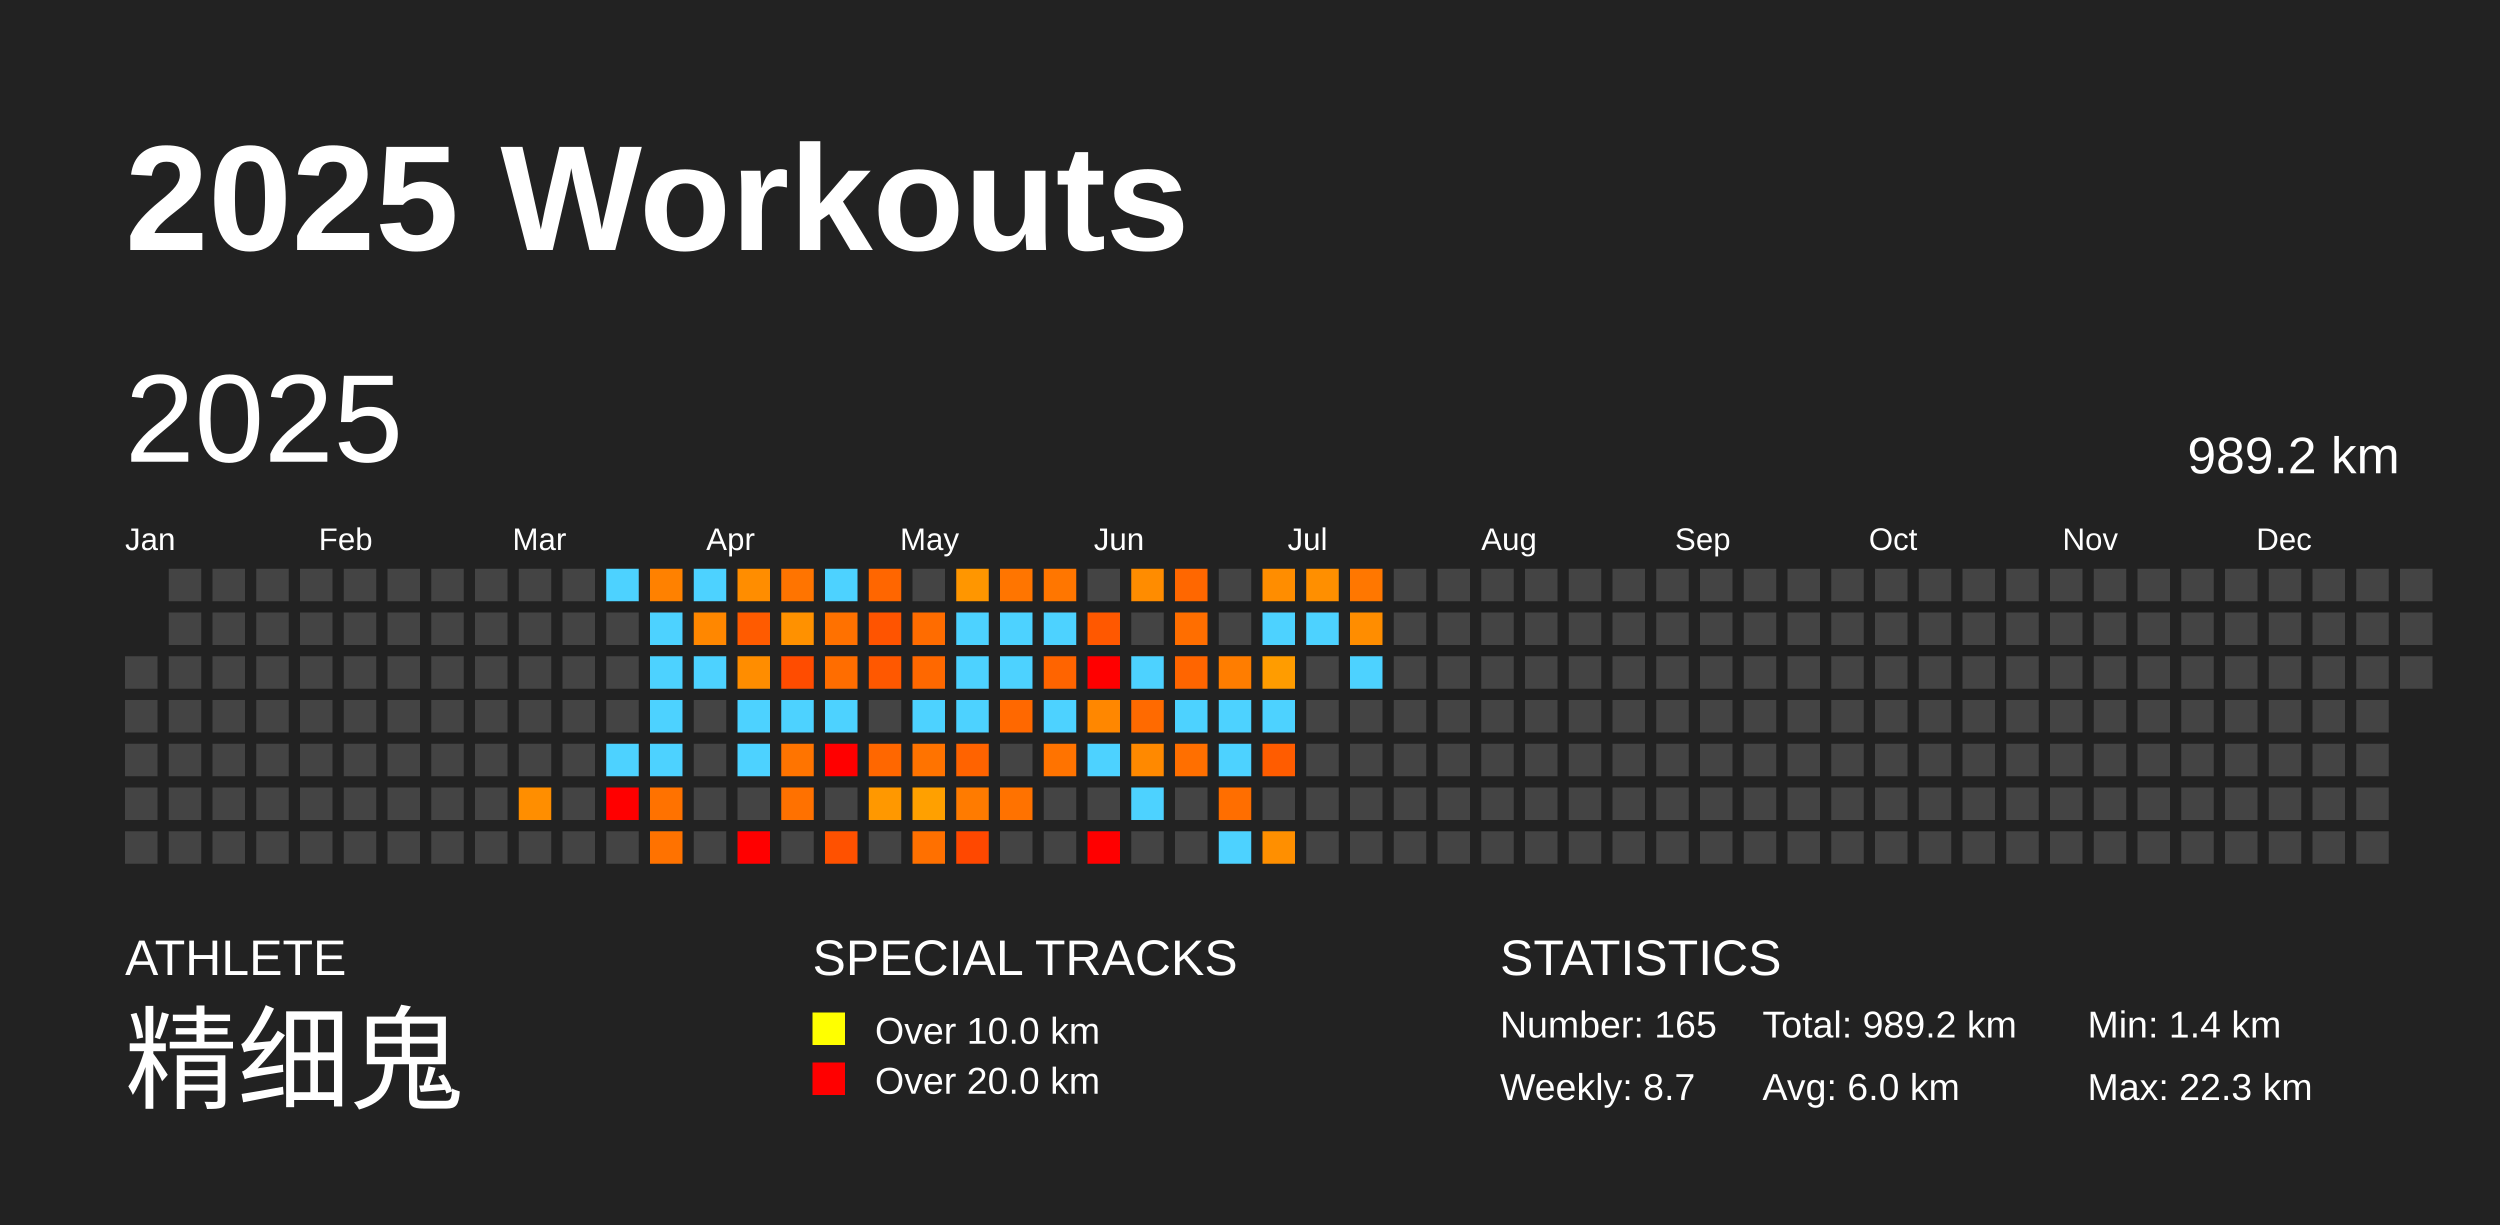
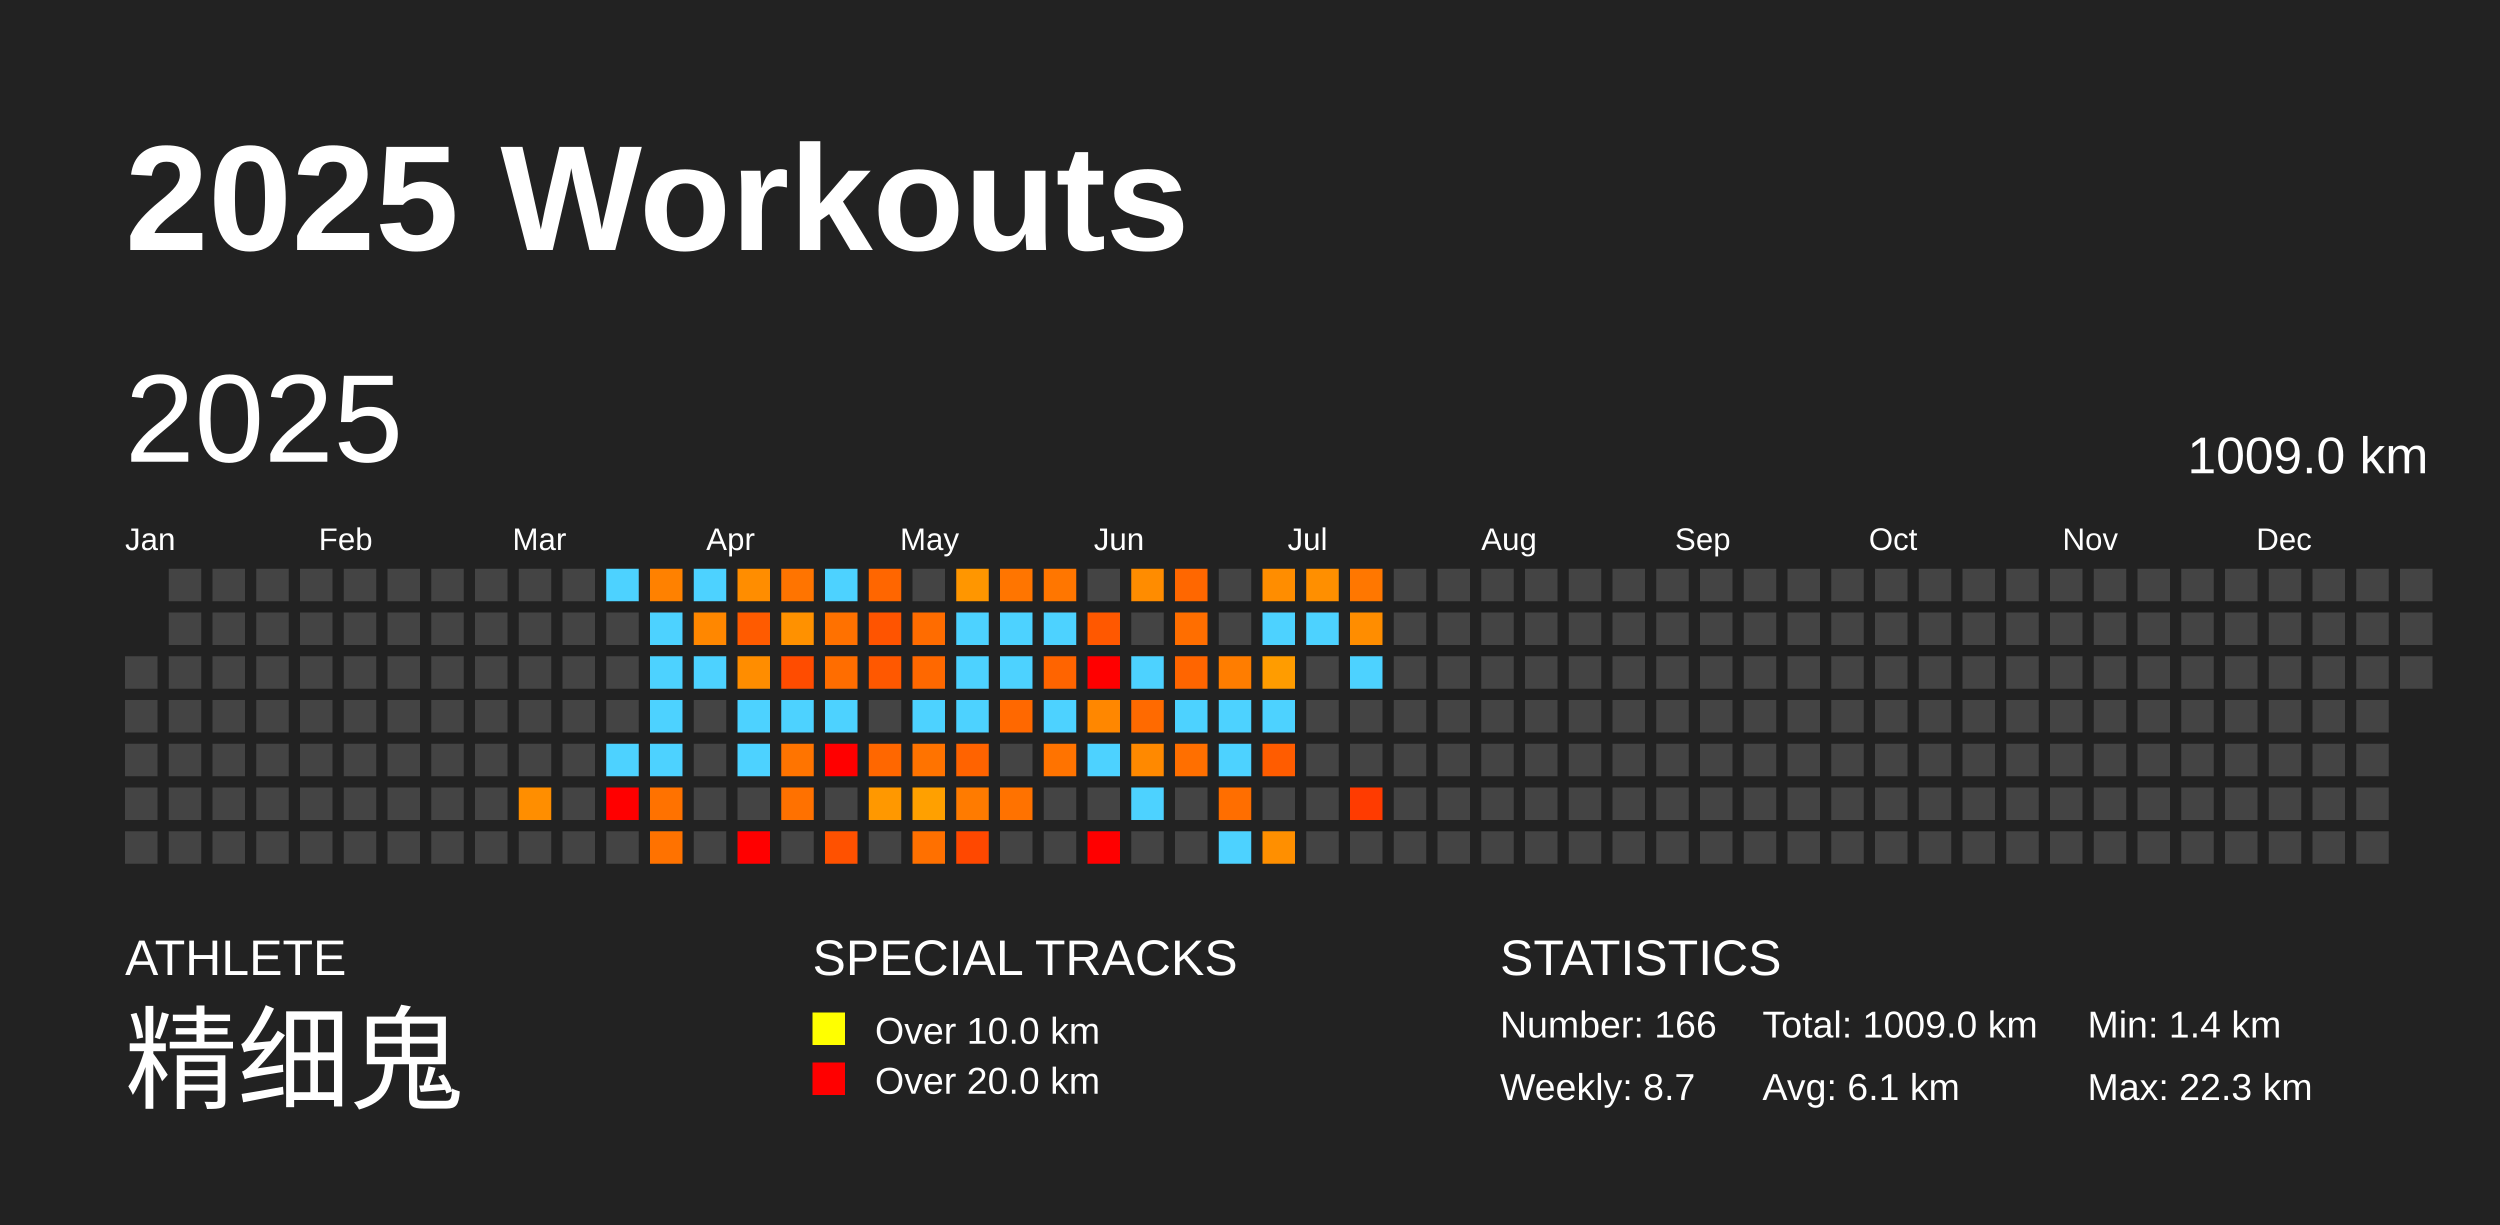
<svg xmlns="http://www.w3.org/2000/svg" baseProfile="full" height="98mm" version="1.1" viewBox="0,0,200,98" width="200mm">
  <defs />
  <rect fill="#222222" height="98" width="200" x="0" y="0" />
  <text fill="#FFFFFF" style="font-size:12px; font-family:Arial; font-weight:bold;" x="10" y="20">2025 Workouts</text>
  <text fill="#FFFFFF" style="font-size:4px; font-family:Arial" x="10" y="78">ATHLETE</text>
  <text fill="#FFFFFF" style="font-size:9px; font-family:Arial" x="10" y="88">精细鬼</text>
  <text fill="#FFFFFF" style="font-size:4px; font-family:Arial" x="65" y="78">SPECIAL TRACKS</text>
  <rect fill="yellow" height="2.6" width="2.6" x="65" y="81" />
  <text fill="#FFFFFF" style="font-size:3px; font-family:Arial" x="70" y="83.5">Over 10.0 km</text>
  <rect fill="red" height="2.6" width="2.6" x="65" y="85" />
  <text fill="#FFFFFF" style="font-size:3px; font-family:Arial" x="70" y="87.5">Over 20.0 km</text>
  <text fill="#FFFFFF" style="font-size:4px; font-family:Arial" x="120" y="78">STATISTICS</text>
-   <text fill="#FFFFFF" style="font-size:3px; font-family:Arial" x="120" y="83">Number: 165</text>
+   <text fill="#FFFFFF" style="font-size:3px; font-family:Arial" x="120" y="83">Number: 166</text>
  <text fill="#FFFFFF" style="font-size:3px; font-family:Arial" x="120" y="88">Weekly: 8.7</text>
-   <text fill="#FFFFFF" style="font-size:3px; font-family:Arial" x="141" y="83">Total: 989.2 km</text>
-   <text fill="#FFFFFF" style="font-size:3px; font-family:Arial" x="141" y="88">Avg: 6.0 km</text>
+   <text fill="#FFFFFF" style="font-size:3px; font-family:Arial" x="141" y="83">Total: 1009.0 km</text>
+   <text fill="#FFFFFF" style="font-size:3px; font-family:Arial" x="141" y="88">Avg: 6.1 km</text>
  <text fill="#FFFFFF" style="font-size:3px; font-family:Arial" x="167" y="83">Min: 1.4 km</text>
  <text fill="#FFFFFF" style="font-size:3px; font-family:Arial" x="167" y="88">Max: 22.3 km</text>
  <text dominant-baseline="hanging" fill="#FFFFFF" style="font-size:10.0px; font-family:Arial;" x="10" y="30">2025</text>
-   <text dominant-baseline="hanging" fill="#FFFFFF" style="font-size:4.125px; font-family:Arial;" x="175" y="35">989.2 km</text>
+   <text dominant-baseline="hanging" fill="#FFFFFF" style="font-size:4.125px; font-family:Arial;" x="175" y="35">1009.0 km</text>
  <text fill="#FFFFFF" style="font-size:2.5px; font-family:Arial" x="10.0" y="44">Jan</text>
  <text fill="#FFFFFF" style="font-size:2.5px; font-family:Arial" x="25.5" y="44">Feb</text>
  <text fill="#FFFFFF" style="font-size:2.5px; font-family:Arial" x="41.0" y="44">Mar</text>
  <text fill="#FFFFFF" style="font-size:2.5px; font-family:Arial" x="56.5" y="44">Apr</text>
  <text fill="#FFFFFF" style="font-size:2.5px; font-family:Arial" x="72.0" y="44">May</text>
  <text fill="#FFFFFF" style="font-size:2.5px; font-family:Arial" x="87.5" y="44">Jun</text>
  <text fill="#FFFFFF" style="font-size:2.5px; font-family:Arial" x="103.0" y="44">Jul</text>
  <text fill="#FFFFFF" style="font-size:2.5px; font-family:Arial" x="118.5" y="44">Aug</text>
  <text fill="#FFFFFF" style="font-size:2.5px; font-family:Arial" x="134.0" y="44">Sep</text>
  <text fill="#FFFFFF" style="font-size:2.5px; font-family:Arial" x="149.5" y="44">Oct</text>
  <text fill="#FFFFFF" style="font-size:2.5px; font-family:Arial" x="165.0" y="44">Nov</text>
  <text fill="#FFFFFF" style="font-size:2.5px; font-family:Arial" x="180.5" y="44">Dec</text>
  <rect fill="#444444" height="2.6" width="2.6" x="10.0" y="52.5" />
  <rect fill="#444444" height="2.6" width="2.6" x="10.0" y="56.0" />
  <rect fill="#444444" height="2.6" width="2.6" x="10.0" y="59.5" />
  <rect fill="#444444" height="2.6" width="2.6" x="10.0" y="63.0" />
  <rect fill="#444444" height="2.6" width="2.6" x="10.0" y="66.5" />
  <rect fill="#444444" height="2.6" width="2.6" x="13.5" y="45.5" />
  <rect fill="#444444" height="2.6" width="2.6" x="13.5" y="49.0" />
  <rect fill="#444444" height="2.6" width="2.6" x="13.5" y="52.5" />
  <rect fill="#444444" height="2.6" width="2.6" x="13.5" y="56.0" />
  <rect fill="#444444" height="2.6" width="2.6" x="13.5" y="59.5" />
  <rect fill="#444444" height="2.6" width="2.6" x="13.5" y="63.0" />
  <rect fill="#444444" height="2.6" width="2.6" x="13.5" y="66.5" />
  <rect fill="#444444" height="2.6" width="2.6" x="17.0" y="45.5" />
  <rect fill="#444444" height="2.6" width="2.6" x="17.0" y="49.0" />
  <rect fill="#444444" height="2.6" width="2.6" x="17.0" y="52.5" />
  <rect fill="#444444" height="2.6" width="2.6" x="17.0" y="56.0" />
  <rect fill="#444444" height="2.6" width="2.6" x="17.0" y="59.5" />
  <rect fill="#444444" height="2.6" width="2.6" x="17.0" y="63.0" />
  <rect fill="#444444" height="2.6" width="2.6" x="17.0" y="66.5" />
  <rect fill="#444444" height="2.6" width="2.6" x="20.5" y="45.5" />
  <rect fill="#444444" height="2.6" width="2.6" x="20.5" y="49.0" />
  <rect fill="#444444" height="2.6" width="2.6" x="20.5" y="52.5" />
  <rect fill="#444444" height="2.6" width="2.6" x="20.5" y="56.0" />
  <rect fill="#444444" height="2.6" width="2.6" x="20.5" y="59.5" />
  <rect fill="#444444" height="2.6" width="2.6" x="20.5" y="63.0" />
  <rect fill="#444444" height="2.6" width="2.6" x="20.5" y="66.5" />
  <rect fill="#444444" height="2.6" width="2.6" x="24.0" y="45.5" />
  <rect fill="#444444" height="2.6" width="2.6" x="24.0" y="49.0" />
  <rect fill="#444444" height="2.6" width="2.6" x="24.0" y="52.5" />
  <rect fill="#444444" height="2.6" width="2.6" x="24.0" y="56.0" />
  <rect fill="#444444" height="2.6" width="2.6" x="24.0" y="59.5" />
  <rect fill="#444444" height="2.6" width="2.6" x="24.0" y="63.0" />
  <rect fill="#444444" height="2.6" width="2.6" x="24.0" y="66.5" />
  <rect fill="#444444" height="2.6" width="2.6" x="27.5" y="45.5" />
  <rect fill="#444444" height="2.6" width="2.6" x="27.5" y="49.0" />
  <rect fill="#444444" height="2.6" width="2.6" x="27.5" y="52.5" />
  <rect fill="#444444" height="2.6" width="2.6" x="27.5" y="56.0" />
  <rect fill="#444444" height="2.6" width="2.6" x="27.5" y="59.5" />
  <rect fill="#444444" height="2.6" width="2.6" x="27.5" y="63.0" />
  <rect fill="#444444" height="2.6" width="2.6" x="27.5" y="66.5" />
  <rect fill="#444444" height="2.6" width="2.6" x="31.0" y="45.5" />
  <rect fill="#444444" height="2.6" width="2.6" x="31.0" y="49.0" />
  <rect fill="#444444" height="2.6" width="2.6" x="31.0" y="52.5" />
  <rect fill="#444444" height="2.6" width="2.6" x="31.0" y="56.0" />
  <rect fill="#444444" height="2.6" width="2.6" x="31.0" y="59.5" />
  <rect fill="#444444" height="2.6" width="2.6" x="31.0" y="63.0" />
  <rect fill="#444444" height="2.6" width="2.6" x="31.0" y="66.5" />
  <rect fill="#444444" height="2.6" width="2.6" x="34.5" y="45.5" />
  <rect fill="#444444" height="2.6" width="2.6" x="34.5" y="49.0" />
  <rect fill="#444444" height="2.6" width="2.6" x="34.5" y="52.5" />
  <rect fill="#444444" height="2.6" width="2.6" x="34.5" y="56.0" />
  <rect fill="#444444" height="2.6" width="2.6" x="34.5" y="59.5" />
  <rect fill="#444444" height="2.6" width="2.6" x="34.5" y="63.0" />
  <rect fill="#444444" height="2.6" width="2.6" x="34.5" y="66.5" />
  <rect fill="#444444" height="2.6" width="2.6" x="38.0" y="45.5" />
  <rect fill="#444444" height="2.6" width="2.6" x="38.0" y="49.0" />
  <rect fill="#444444" height="2.6" width="2.6" x="38.0" y="52.5" />
  <rect fill="#444444" height="2.6" width="2.6" x="38.0" y="56.0" />
  <rect fill="#444444" height="2.6" width="2.6" x="38.0" y="59.5" />
  <rect fill="#444444" height="2.6" width="2.6" x="38.0" y="63.0" />
  <rect fill="#444444" height="2.6" width="2.6" x="38.0" y="66.5" />
  <rect fill="#444444" height="2.6" width="2.6" x="41.5" y="45.5" />
  <rect fill="#444444" height="2.6" width="2.6" x="41.5" y="49.0" />
  <rect fill="#444444" height="2.6" width="2.6" x="41.5" y="52.5" />
  <rect fill="#444444" height="2.6" width="2.6" x="41.5" y="56.0" />
  <rect fill="#444444" height="2.6" width="2.6" x="41.5" y="59.5" />
  <rect fill="#ff8e00" height="2.6" width="2.6" x="41.5" y="63.0" />
  <rect fill="#444444" height="2.6" width="2.6" x="41.5" y="66.5" />
  <rect fill="#444444" height="2.6" width="2.6" x="45.0" y="45.5" />
  <rect fill="#444444" height="2.6" width="2.6" x="45.0" y="49.0" />
  <rect fill="#444444" height="2.6" width="2.6" x="45.0" y="52.5" />
  <rect fill="#444444" height="2.6" width="2.6" x="45.0" y="56.0" />
  <rect fill="#444444" height="2.6" width="2.6" x="45.0" y="59.5" />
  <rect fill="#444444" height="2.6" width="2.6" x="45.0" y="63.0" />
  <rect fill="#444444" height="2.6" width="2.6" x="45.0" y="66.5" />
  <rect fill="#4dd2ff" height="2.6" width="2.6" x="48.5" y="45.5" />
  <rect fill="#444444" height="2.6" width="2.6" x="48.5" y="49.0" />
  <rect fill="#444444" height="2.6" width="2.6" x="48.5" y="52.5" />
  <rect fill="#444444" height="2.6" width="2.6" x="48.5" y="56.0" />
  <rect fill="#4dd2ff" height="2.6" width="2.6" x="48.5" y="59.5" />
  <rect fill="red" height="2.6" width="2.6" x="48.5" y="63.0" />
  <rect fill="#444444" height="2.6" width="2.6" x="48.5" y="66.5" />
  <rect fill="#ff8100" height="2.6" width="2.6" x="52.0" y="45.5" />
  <rect fill="#4dd2ff" height="2.6" width="2.6" x="52.0" y="49.0" />
  <rect fill="#4dd2ff" height="2.6" width="2.6" x="52.0" y="52.5" />
  <rect fill="#4dd2ff" height="2.6" width="2.6" x="52.0" y="56.0" />
  <rect fill="#4dd2ff" height="2.6" width="2.6" x="52.0" y="59.5" />
  <rect fill="#ff7200" height="2.6" width="2.6" x="52.0" y="63.0" />
  <rect fill="#ff7200" height="2.6" width="2.6" x="52.0" y="66.5" />
  <rect fill="#4dd2ff" height="2.6" width="2.6" x="55.5" y="45.5" />
  <rect fill="#ff8700" height="2.6" width="2.6" x="55.5" y="49.0" />
  <rect fill="#4dd2ff" height="2.6" width="2.6" x="55.5" y="52.5" />
  <rect fill="#444444" height="2.6" width="2.6" x="55.5" y="56.0" />
  <rect fill="#444444" height="2.6" width="2.6" x="55.5" y="59.5" />
  <rect fill="#444444" height="2.6" width="2.6" x="55.5" y="63.0" />
  <rect fill="#444444" height="2.6" width="2.6" x="55.5" y="66.5" />
  <rect fill="#ff8d00" height="2.6" width="2.6" x="59.0" y="45.5" />
  <rect fill="#ff5b00" height="2.6" width="2.6" x="59.0" y="49.0" />
  <rect fill="#ff8d00" height="2.6" width="2.6" x="59.0" y="52.5" />
  <rect fill="#4dd2ff" height="2.6" width="2.6" x="59.0" y="56.0" />
  <rect fill="#4dd2ff" height="2.6" width="2.6" x="59.0" y="59.5" />
  <rect fill="#444444" height="2.6" width="2.6" x="59.0" y="63.0" />
  <rect fill="red" height="2.6" width="2.6" x="59.0" y="66.5" />
  <rect fill="#ff7400" height="2.6" width="2.6" x="62.5" y="45.5" />
  <rect fill="#ff9100" height="2.6" width="2.6" x="62.5" y="49.0" />
  <rect fill="#ff4c00" height="2.6" width="2.6" x="62.5" y="52.5" />
  <rect fill="#4dd2ff" height="2.6" width="2.6" x="62.5" y="56.0" />
  <rect fill="#ff7400" height="2.6" width="2.6" x="62.5" y="59.5" />
  <rect fill="#ff7100" height="2.6" width="2.6" x="62.5" y="63.0" />
  <rect fill="#444444" height="2.6" width="2.6" x="62.5" y="66.5" />
  <rect fill="#4dd2ff" height="2.6" width="2.6" x="66.0" y="45.5" />
  <rect fill="#ff7100" height="2.6" width="2.6" x="66.0" y="49.0" />
  <rect fill="#ff6d00" height="2.6" width="2.6" x="66.0" y="52.5" />
  <rect fill="#4dd2ff" height="2.6" width="2.6" x="66.0" y="56.0" />
  <rect fill="red" height="2.6" width="2.6" x="66.0" y="59.5" />
  <rect fill="#444444" height="2.6" width="2.6" x="66.0" y="63.0" />
  <rect fill="#ff5100" height="2.6" width="2.6" x="66.0" y="66.5" />
  <rect fill="#ff6600" height="2.6" width="2.6" x="69.5" y="45.5" />
  <rect fill="#ff5400" height="2.6" width="2.6" x="69.5" y="49.0" />
  <rect fill="#ff5800" height="2.6" width="2.6" x="69.5" y="52.5" />
  <rect fill="#444444" height="2.6" width="2.6" x="69.5" y="56.0" />
  <rect fill="#ff6700" height="2.6" width="2.6" x="69.5" y="59.5" />
  <rect fill="#ff9800" height="2.6" width="2.6" x="69.5" y="63.0" />
  <rect fill="#444444" height="2.6" width="2.6" x="69.5" y="66.5" />
  <rect fill="#444444" height="2.6" width="2.6" x="73.0" y="45.5" />
  <rect fill="#ff6c00" height="2.6" width="2.6" x="73.0" y="49.0" />
  <rect fill="#ff6800" height="2.6" width="2.6" x="73.0" y="52.5" />
  <rect fill="#4dd2ff" height="2.6" width="2.6" x="73.0" y="56.0" />
  <rect fill="#ff7300" height="2.6" width="2.6" x="73.0" y="59.5" />
  <rect fill="#ffa000" height="2.6" width="2.6" x="73.0" y="63.0" />
  <rect fill="#ff7000" height="2.6" width="2.6" x="73.0" y="66.5" />
  <rect fill="#ff9600" height="2.6" width="2.6" x="76.5" y="45.5" />
  <rect fill="#4dd2ff" height="2.6" width="2.6" x="76.5" y="49.0" />
  <rect fill="#4dd2ff" height="2.6" width="2.6" x="76.5" y="52.5" />
  <rect fill="#4dd2ff" height="2.6" width="2.6" x="76.5" y="56.0" />
  <rect fill="#ff6300" height="2.6" width="2.6" x="76.5" y="59.5" />
  <rect fill="#ff7b00" height="2.6" width="2.6" x="76.5" y="63.0" />
  <rect fill="#ff4800" height="2.6" width="2.6" x="76.5" y="66.5" />
  <rect fill="#ff7500" height="2.6" width="2.6" x="80.0" y="45.5" />
  <rect fill="#4dd2ff" height="2.6" width="2.6" x="80.0" y="49.0" />
  <rect fill="#4dd2ff" height="2.6" width="2.6" x="80.0" y="52.5" />
  <rect fill="#ff6800" height="2.6" width="2.6" x="80.0" y="56.0" />
  <rect fill="#444444" height="2.6" width="2.6" x="80.0" y="59.5" />
  <rect fill="#ff7200" height="2.6" width="2.6" x="80.0" y="63.0" />
  <rect fill="#444444" height="2.6" width="2.6" x="80.0" y="66.5" />
  <rect fill="#ff7600" height="2.6" width="2.6" x="83.5" y="45.5" />
  <rect fill="#4dd2ff" height="2.6" width="2.6" x="83.5" y="49.0" />
  <rect fill="#ff6400" height="2.6" width="2.6" x="83.5" y="52.5" />
  <rect fill="#4dd2ff" height="2.6" width="2.6" x="83.5" y="56.0" />
  <rect fill="#ff7300" height="2.6" width="2.6" x="83.5" y="59.5" />
  <rect fill="#444444" height="2.6" width="2.6" x="83.5" y="63.0" />
  <rect fill="#444444" height="2.6" width="2.6" x="83.5" y="66.5" />
  <rect fill="#444444" height="2.6" width="2.6" x="87.0" y="45.5" />
  <rect fill="#ff5800" height="2.6" width="2.6" x="87.0" y="49.0" />
  <rect fill="red" height="2.6" width="2.6" x="87.0" y="52.5" />
  <rect fill="#ff8700" height="2.6" width="2.6" x="87.0" y="56.0" />
  <rect fill="#4dd2ff" height="2.6" width="2.6" x="87.0" y="59.5" />
  <rect fill="#444444" height="2.6" width="2.6" x="87.0" y="63.0" />
  <rect fill="red" height="2.6" width="2.6" x="87.0" y="66.5" />
  <rect fill="#ff8c00" height="2.6" width="2.6" x="90.5" y="45.5" />
  <rect fill="#444444" height="2.6" width="2.6" x="90.5" y="49.0" />
  <rect fill="#4dd2ff" height="2.6" width="2.6" x="90.5" y="52.5" />
  <rect fill="#ff6a00" height="2.6" width="2.6" x="90.5" y="56.0" />
  <rect fill="#ff8900" height="2.6" width="2.6" x="90.5" y="59.5" />
  <rect fill="#4dd2ff" height="2.6" width="2.6" x="90.5" y="63.0" />
  <rect fill="#444444" height="2.6" width="2.6" x="90.5" y="66.5" />
  <rect fill="#ff6700" height="2.6" width="2.6" x="94.0" y="45.5" />
  <rect fill="#ff6e00" height="2.6" width="2.6" x="94.0" y="49.0" />
  <rect fill="#ff6500" height="2.6" width="2.6" x="94.0" y="52.5" />
  <rect fill="#4dd2ff" height="2.6" width="2.6" x="94.0" y="56.0" />
  <rect fill="#ff6f00" height="2.6" width="2.6" x="94.0" y="59.5" />
  <rect fill="#444444" height="2.6" width="2.6" x="94.0" y="63.0" />
  <rect fill="#444444" height="2.6" width="2.6" x="94.0" y="66.5" />
  <rect fill="#444444" height="2.6" width="2.6" x="97.5" y="45.5" />
  <rect fill="#444444" height="2.6" width="2.6" x="97.5" y="49.0" />
  <rect fill="#ff7d00" height="2.6" width="2.6" x="97.5" y="52.5" />
  <rect fill="#4dd2ff" height="2.6" width="2.6" x="97.5" y="56.0" />
  <rect fill="#4dd2ff" height="2.6" width="2.6" x="97.5" y="59.5" />
  <rect fill="#ff6e00" height="2.6" width="2.6" x="97.5" y="63.0" />
  <rect fill="#4dd2ff" height="2.6" width="2.6" x="97.5" y="66.5" />
  <rect fill="#ff8d00" height="2.6" width="2.6" x="101.0" y="45.5" />
  <rect fill="#4dd2ff" height="2.6" width="2.6" x="101.0" y="49.0" />
  <rect fill="#ff9c00" height="2.6" width="2.6" x="101.0" y="52.5" />
  <rect fill="#4dd2ff" height="2.6" width="2.6" x="101.0" y="56.0" />
  <rect fill="#ff5c00" height="2.6" width="2.6" x="101.0" y="59.5" />
  <rect fill="#444444" height="2.6" width="2.6" x="101.0" y="63.0" />
  <rect fill="#ff8f00" height="2.6" width="2.6" x="101.0" y="66.5" />
  <rect fill="#ff8f00" height="2.6" width="2.6" x="104.5" y="45.5" />
  <rect fill="#4dd2ff" height="2.6" width="2.6" x="104.5" y="49.0" />
  <rect fill="#444444" height="2.6" width="2.6" x="104.5" y="52.5" />
  <rect fill="#444444" height="2.6" width="2.6" x="104.5" y="56.0" />
  <rect fill="#444444" height="2.6" width="2.6" x="104.5" y="59.5" />
  <rect fill="#444444" height="2.6" width="2.6" x="104.5" y="63.0" />
  <rect fill="#444444" height="2.6" width="2.6" x="104.5" y="66.5" />
  <rect fill="#ff7700" height="2.6" width="2.6" x="108.0" y="45.5" />
  <rect fill="#ff8d00" height="2.6" width="2.6" x="108.0" y="49.0" />
  <rect fill="#4dd2ff" height="2.6" width="2.6" x="108.0" y="52.5" />
  <rect fill="#444444" height="2.6" width="2.6" x="108.0" y="56.0" />
  <rect fill="#444444" height="2.6" width="2.6" x="108.0" y="59.5" />
-   <rect fill="#444444" height="2.6" width="2.6" x="108.0" y="63.0" />
+   <rect fill="#ff3b00" height="2.6" width="2.6" x="108.0" y="63.0" />
  <rect fill="#444444" height="2.6" width="2.6" x="108.0" y="66.5" />
  <rect fill="#444444" height="2.6" width="2.6" x="111.5" y="45.5" />
  <rect fill="#444444" height="2.6" width="2.6" x="111.5" y="49.0" />
  <rect fill="#444444" height="2.6" width="2.6" x="111.5" y="52.5" />
  <rect fill="#444444" height="2.6" width="2.6" x="111.5" y="56.0" />
  <rect fill="#444444" height="2.6" width="2.6" x="111.5" y="59.5" />
  <rect fill="#444444" height="2.6" width="2.6" x="111.5" y="63.0" />
  <rect fill="#444444" height="2.6" width="2.6" x="111.5" y="66.5" />
  <rect fill="#444444" height="2.6" width="2.6" x="115.0" y="45.5" />
  <rect fill="#444444" height="2.6" width="2.6" x="115.0" y="49.0" />
  <rect fill="#444444" height="2.6" width="2.6" x="115.0" y="52.5" />
  <rect fill="#444444" height="2.6" width="2.6" x="115.0" y="56.0" />
  <rect fill="#444444" height="2.6" width="2.6" x="115.0" y="59.5" />
  <rect fill="#444444" height="2.6" width="2.6" x="115.0" y="63.0" />
  <rect fill="#444444" height="2.6" width="2.6" x="115.0" y="66.5" />
  <rect fill="#444444" height="2.6" width="2.6" x="118.5" y="45.5" />
  <rect fill="#444444" height="2.6" width="2.6" x="118.5" y="49.0" />
  <rect fill="#444444" height="2.6" width="2.6" x="118.5" y="52.5" />
  <rect fill="#444444" height="2.6" width="2.6" x="118.5" y="56.0" />
  <rect fill="#444444" height="2.6" width="2.6" x="118.5" y="59.5" />
  <rect fill="#444444" height="2.6" width="2.6" x="118.5" y="63.0" />
  <rect fill="#444444" height="2.6" width="2.6" x="118.5" y="66.5" />
  <rect fill="#444444" height="2.6" width="2.6" x="122.0" y="45.5" />
  <rect fill="#444444" height="2.6" width="2.6" x="122.0" y="49.0" />
  <rect fill="#444444" height="2.6" width="2.6" x="122.0" y="52.5" />
  <rect fill="#444444" height="2.6" width="2.6" x="122.0" y="56.0" />
  <rect fill="#444444" height="2.6" width="2.6" x="122.0" y="59.5" />
  <rect fill="#444444" height="2.6" width="2.6" x="122.0" y="63.0" />
  <rect fill="#444444" height="2.6" width="2.6" x="122.0" y="66.5" />
  <rect fill="#444444" height="2.6" width="2.6" x="125.5" y="45.5" />
  <rect fill="#444444" height="2.6" width="2.6" x="125.5" y="49.0" />
  <rect fill="#444444" height="2.6" width="2.6" x="125.5" y="52.5" />
  <rect fill="#444444" height="2.6" width="2.6" x="125.5" y="56.0" />
  <rect fill="#444444" height="2.6" width="2.6" x="125.5" y="59.5" />
  <rect fill="#444444" height="2.6" width="2.6" x="125.5" y="63.0" />
  <rect fill="#444444" height="2.6" width="2.6" x="125.5" y="66.5" />
  <rect fill="#444444" height="2.6" width="2.6" x="129.0" y="45.5" />
  <rect fill="#444444" height="2.6" width="2.6" x="129.0" y="49.0" />
  <rect fill="#444444" height="2.6" width="2.6" x="129.0" y="52.5" />
  <rect fill="#444444" height="2.6" width="2.6" x="129.0" y="56.0" />
  <rect fill="#444444" height="2.6" width="2.6" x="129.0" y="59.5" />
  <rect fill="#444444" height="2.6" width="2.6" x="129.0" y="63.0" />
  <rect fill="#444444" height="2.6" width="2.6" x="129.0" y="66.5" />
  <rect fill="#444444" height="2.6" width="2.6" x="132.5" y="45.5" />
  <rect fill="#444444" height="2.6" width="2.6" x="132.5" y="49.0" />
  <rect fill="#444444" height="2.6" width="2.6" x="132.5" y="52.5" />
  <rect fill="#444444" height="2.6" width="2.6" x="132.5" y="56.0" />
  <rect fill="#444444" height="2.6" width="2.6" x="132.5" y="59.5" />
  <rect fill="#444444" height="2.6" width="2.6" x="132.5" y="63.0" />
  <rect fill="#444444" height="2.6" width="2.6" x="132.5" y="66.5" />
  <rect fill="#444444" height="2.6" width="2.6" x="136.0" y="45.5" />
  <rect fill="#444444" height="2.6" width="2.6" x="136.0" y="49.0" />
  <rect fill="#444444" height="2.6" width="2.6" x="136.0" y="52.5" />
  <rect fill="#444444" height="2.6" width="2.6" x="136.0" y="56.0" />
  <rect fill="#444444" height="2.6" width="2.6" x="136.0" y="59.5" />
  <rect fill="#444444" height="2.6" width="2.6" x="136.0" y="63.0" />
  <rect fill="#444444" height="2.6" width="2.6" x="136.0" y="66.5" />
  <rect fill="#444444" height="2.6" width="2.6" x="139.5" y="45.5" />
  <rect fill="#444444" height="2.6" width="2.6" x="139.5" y="49.0" />
  <rect fill="#444444" height="2.6" width="2.6" x="139.5" y="52.5" />
  <rect fill="#444444" height="2.6" width="2.6" x="139.5" y="56.0" />
  <rect fill="#444444" height="2.6" width="2.6" x="139.5" y="59.5" />
  <rect fill="#444444" height="2.6" width="2.6" x="139.5" y="63.0" />
  <rect fill="#444444" height="2.6" width="2.6" x="139.5" y="66.5" />
  <rect fill="#444444" height="2.6" width="2.6" x="143.0" y="45.5" />
  <rect fill="#444444" height="2.6" width="2.6" x="143.0" y="49.0" />
  <rect fill="#444444" height="2.6" width="2.6" x="143.0" y="52.5" />
  <rect fill="#444444" height="2.6" width="2.6" x="143.0" y="56.0" />
  <rect fill="#444444" height="2.6" width="2.6" x="143.0" y="59.5" />
  <rect fill="#444444" height="2.6" width="2.6" x="143.0" y="63.0" />
  <rect fill="#444444" height="2.6" width="2.6" x="143.0" y="66.5" />
  <rect fill="#444444" height="2.6" width="2.6" x="146.5" y="45.5" />
  <rect fill="#444444" height="2.6" width="2.6" x="146.5" y="49.0" />
  <rect fill="#444444" height="2.6" width="2.6" x="146.5" y="52.5" />
  <rect fill="#444444" height="2.6" width="2.6" x="146.5" y="56.0" />
  <rect fill="#444444" height="2.6" width="2.6" x="146.5" y="59.5" />
  <rect fill="#444444" height="2.6" width="2.6" x="146.5" y="63.0" />
  <rect fill="#444444" height="2.6" width="2.6" x="146.5" y="66.5" />
  <rect fill="#444444" height="2.6" width="2.6" x="150.0" y="45.5" />
  <rect fill="#444444" height="2.6" width="2.6" x="150.0" y="49.0" />
  <rect fill="#444444" height="2.6" width="2.6" x="150.0" y="52.5" />
  <rect fill="#444444" height="2.6" width="2.6" x="150.0" y="56.0" />
  <rect fill="#444444" height="2.6" width="2.6" x="150.0" y="59.5" />
  <rect fill="#444444" height="2.6" width="2.6" x="150.0" y="63.0" />
  <rect fill="#444444" height="2.6" width="2.6" x="150.0" y="66.5" />
  <rect fill="#444444" height="2.6" width="2.6" x="153.5" y="45.5" />
  <rect fill="#444444" height="2.6" width="2.6" x="153.5" y="49.0" />
  <rect fill="#444444" height="2.6" width="2.6" x="153.5" y="52.5" />
  <rect fill="#444444" height="2.6" width="2.6" x="153.5" y="56.0" />
  <rect fill="#444444" height="2.6" width="2.6" x="153.5" y="59.5" />
  <rect fill="#444444" height="2.6" width="2.6" x="153.5" y="63.0" />
  <rect fill="#444444" height="2.6" width="2.6" x="153.5" y="66.5" />
  <rect fill="#444444" height="2.6" width="2.6" x="157.0" y="45.5" />
  <rect fill="#444444" height="2.6" width="2.6" x="157.0" y="49.0" />
  <rect fill="#444444" height="2.6" width="2.6" x="157.0" y="52.5" />
  <rect fill="#444444" height="2.6" width="2.6" x="157.0" y="56.0" />
  <rect fill="#444444" height="2.6" width="2.6" x="157.0" y="59.5" />
  <rect fill="#444444" height="2.6" width="2.6" x="157.0" y="63.0" />
  <rect fill="#444444" height="2.6" width="2.6" x="157.0" y="66.5" />
  <rect fill="#444444" height="2.6" width="2.6" x="160.5" y="45.5" />
  <rect fill="#444444" height="2.6" width="2.6" x="160.5" y="49.0" />
  <rect fill="#444444" height="2.6" width="2.6" x="160.5" y="52.5" />
  <rect fill="#444444" height="2.6" width="2.6" x="160.5" y="56.0" />
  <rect fill="#444444" height="2.6" width="2.6" x="160.5" y="59.5" />
  <rect fill="#444444" height="2.6" width="2.6" x="160.5" y="63.0" />
  <rect fill="#444444" height="2.6" width="2.6" x="160.5" y="66.5" />
  <rect fill="#444444" height="2.6" width="2.6" x="164.0" y="45.5" />
  <rect fill="#444444" height="2.6" width="2.6" x="164.0" y="49.0" />
  <rect fill="#444444" height="2.6" width="2.6" x="164.0" y="52.5" />
  <rect fill="#444444" height="2.6" width="2.6" x="164.0" y="56.0" />
  <rect fill="#444444" height="2.6" width="2.6" x="164.0" y="59.5" />
  <rect fill="#444444" height="2.6" width="2.6" x="164.0" y="63.0" />
  <rect fill="#444444" height="2.6" width="2.6" x="164.0" y="66.5" />
  <rect fill="#444444" height="2.6" width="2.6" x="167.5" y="45.5" />
  <rect fill="#444444" height="2.6" width="2.6" x="167.5" y="49.0" />
  <rect fill="#444444" height="2.6" width="2.6" x="167.5" y="52.5" />
  <rect fill="#444444" height="2.6" width="2.6" x="167.5" y="56.0" />
  <rect fill="#444444" height="2.6" width="2.6" x="167.5" y="59.5" />
  <rect fill="#444444" height="2.6" width="2.6" x="167.5" y="63.0" />
  <rect fill="#444444" height="2.6" width="2.6" x="167.5" y="66.5" />
  <rect fill="#444444" height="2.6" width="2.6" x="171.0" y="45.5" />
  <rect fill="#444444" height="2.6" width="2.6" x="171.0" y="49.0" />
  <rect fill="#444444" height="2.6" width="2.6" x="171.0" y="52.5" />
  <rect fill="#444444" height="2.6" width="2.6" x="171.0" y="56.0" />
  <rect fill="#444444" height="2.6" width="2.6" x="171.0" y="59.5" />
  <rect fill="#444444" height="2.6" width="2.6" x="171.0" y="63.0" />
  <rect fill="#444444" height="2.6" width="2.6" x="171.0" y="66.5" />
  <rect fill="#444444" height="2.6" width="2.6" x="174.5" y="45.5" />
  <rect fill="#444444" height="2.6" width="2.6" x="174.5" y="49.0" />
  <rect fill="#444444" height="2.6" width="2.6" x="174.5" y="52.5" />
  <rect fill="#444444" height="2.6" width="2.6" x="174.5" y="56.0" />
  <rect fill="#444444" height="2.6" width="2.6" x="174.5" y="59.5" />
  <rect fill="#444444" height="2.6" width="2.6" x="174.5" y="63.0" />
  <rect fill="#444444" height="2.6" width="2.6" x="174.5" y="66.5" />
  <rect fill="#444444" height="2.6" width="2.6" x="178.0" y="45.5" />
  <rect fill="#444444" height="2.6" width="2.6" x="178.0" y="49.0" />
  <rect fill="#444444" height="2.6" width="2.6" x="178.0" y="52.5" />
  <rect fill="#444444" height="2.6" width="2.6" x="178.0" y="56.0" />
  <rect fill="#444444" height="2.6" width="2.6" x="178.0" y="59.5" />
  <rect fill="#444444" height="2.6" width="2.6" x="178.0" y="63.0" />
  <rect fill="#444444" height="2.6" width="2.6" x="178.0" y="66.5" />
  <rect fill="#444444" height="2.6" width="2.6" x="181.5" y="45.5" />
  <rect fill="#444444" height="2.6" width="2.6" x="181.5" y="49.0" />
  <rect fill="#444444" height="2.6" width="2.6" x="181.5" y="52.5" />
  <rect fill="#444444" height="2.6" width="2.6" x="181.5" y="56.0" />
  <rect fill="#444444" height="2.6" width="2.6" x="181.5" y="59.5" />
  <rect fill="#444444" height="2.6" width="2.6" x="181.5" y="63.0" />
  <rect fill="#444444" height="2.6" width="2.6" x="181.5" y="66.5" />
  <rect fill="#444444" height="2.6" width="2.6" x="185.0" y="45.5" />
  <rect fill="#444444" height="2.6" width="2.6" x="185.0" y="49.0" />
  <rect fill="#444444" height="2.6" width="2.6" x="185.0" y="52.5" />
  <rect fill="#444444" height="2.6" width="2.6" x="185.0" y="56.0" />
  <rect fill="#444444" height="2.6" width="2.6" x="185.0" y="59.5" />
  <rect fill="#444444" height="2.6" width="2.6" x="185.0" y="63.0" />
  <rect fill="#444444" height="2.6" width="2.6" x="185.0" y="66.5" />
  <rect fill="#444444" height="2.6" width="2.6" x="188.5" y="45.5" />
  <rect fill="#444444" height="2.6" width="2.6" x="188.5" y="49.0" />
  <rect fill="#444444" height="2.6" width="2.6" x="188.5" y="52.5" />
  <rect fill="#444444" height="2.6" width="2.6" x="188.5" y="56.0" />
  <rect fill="#444444" height="2.6" width="2.6" x="188.5" y="59.5" />
  <rect fill="#444444" height="2.6" width="2.6" x="188.5" y="63.0" />
  <rect fill="#444444" height="2.6" width="2.6" x="188.5" y="66.5" />
  <rect fill="#444444" height="2.6" width="2.6" x="192.0" y="45.5" />
  <rect fill="#444444" height="2.6" width="2.6" x="192.0" y="49.0" />
  <rect fill="#444444" height="2.6" width="2.6" x="192.0" y="52.5" />
</svg>
